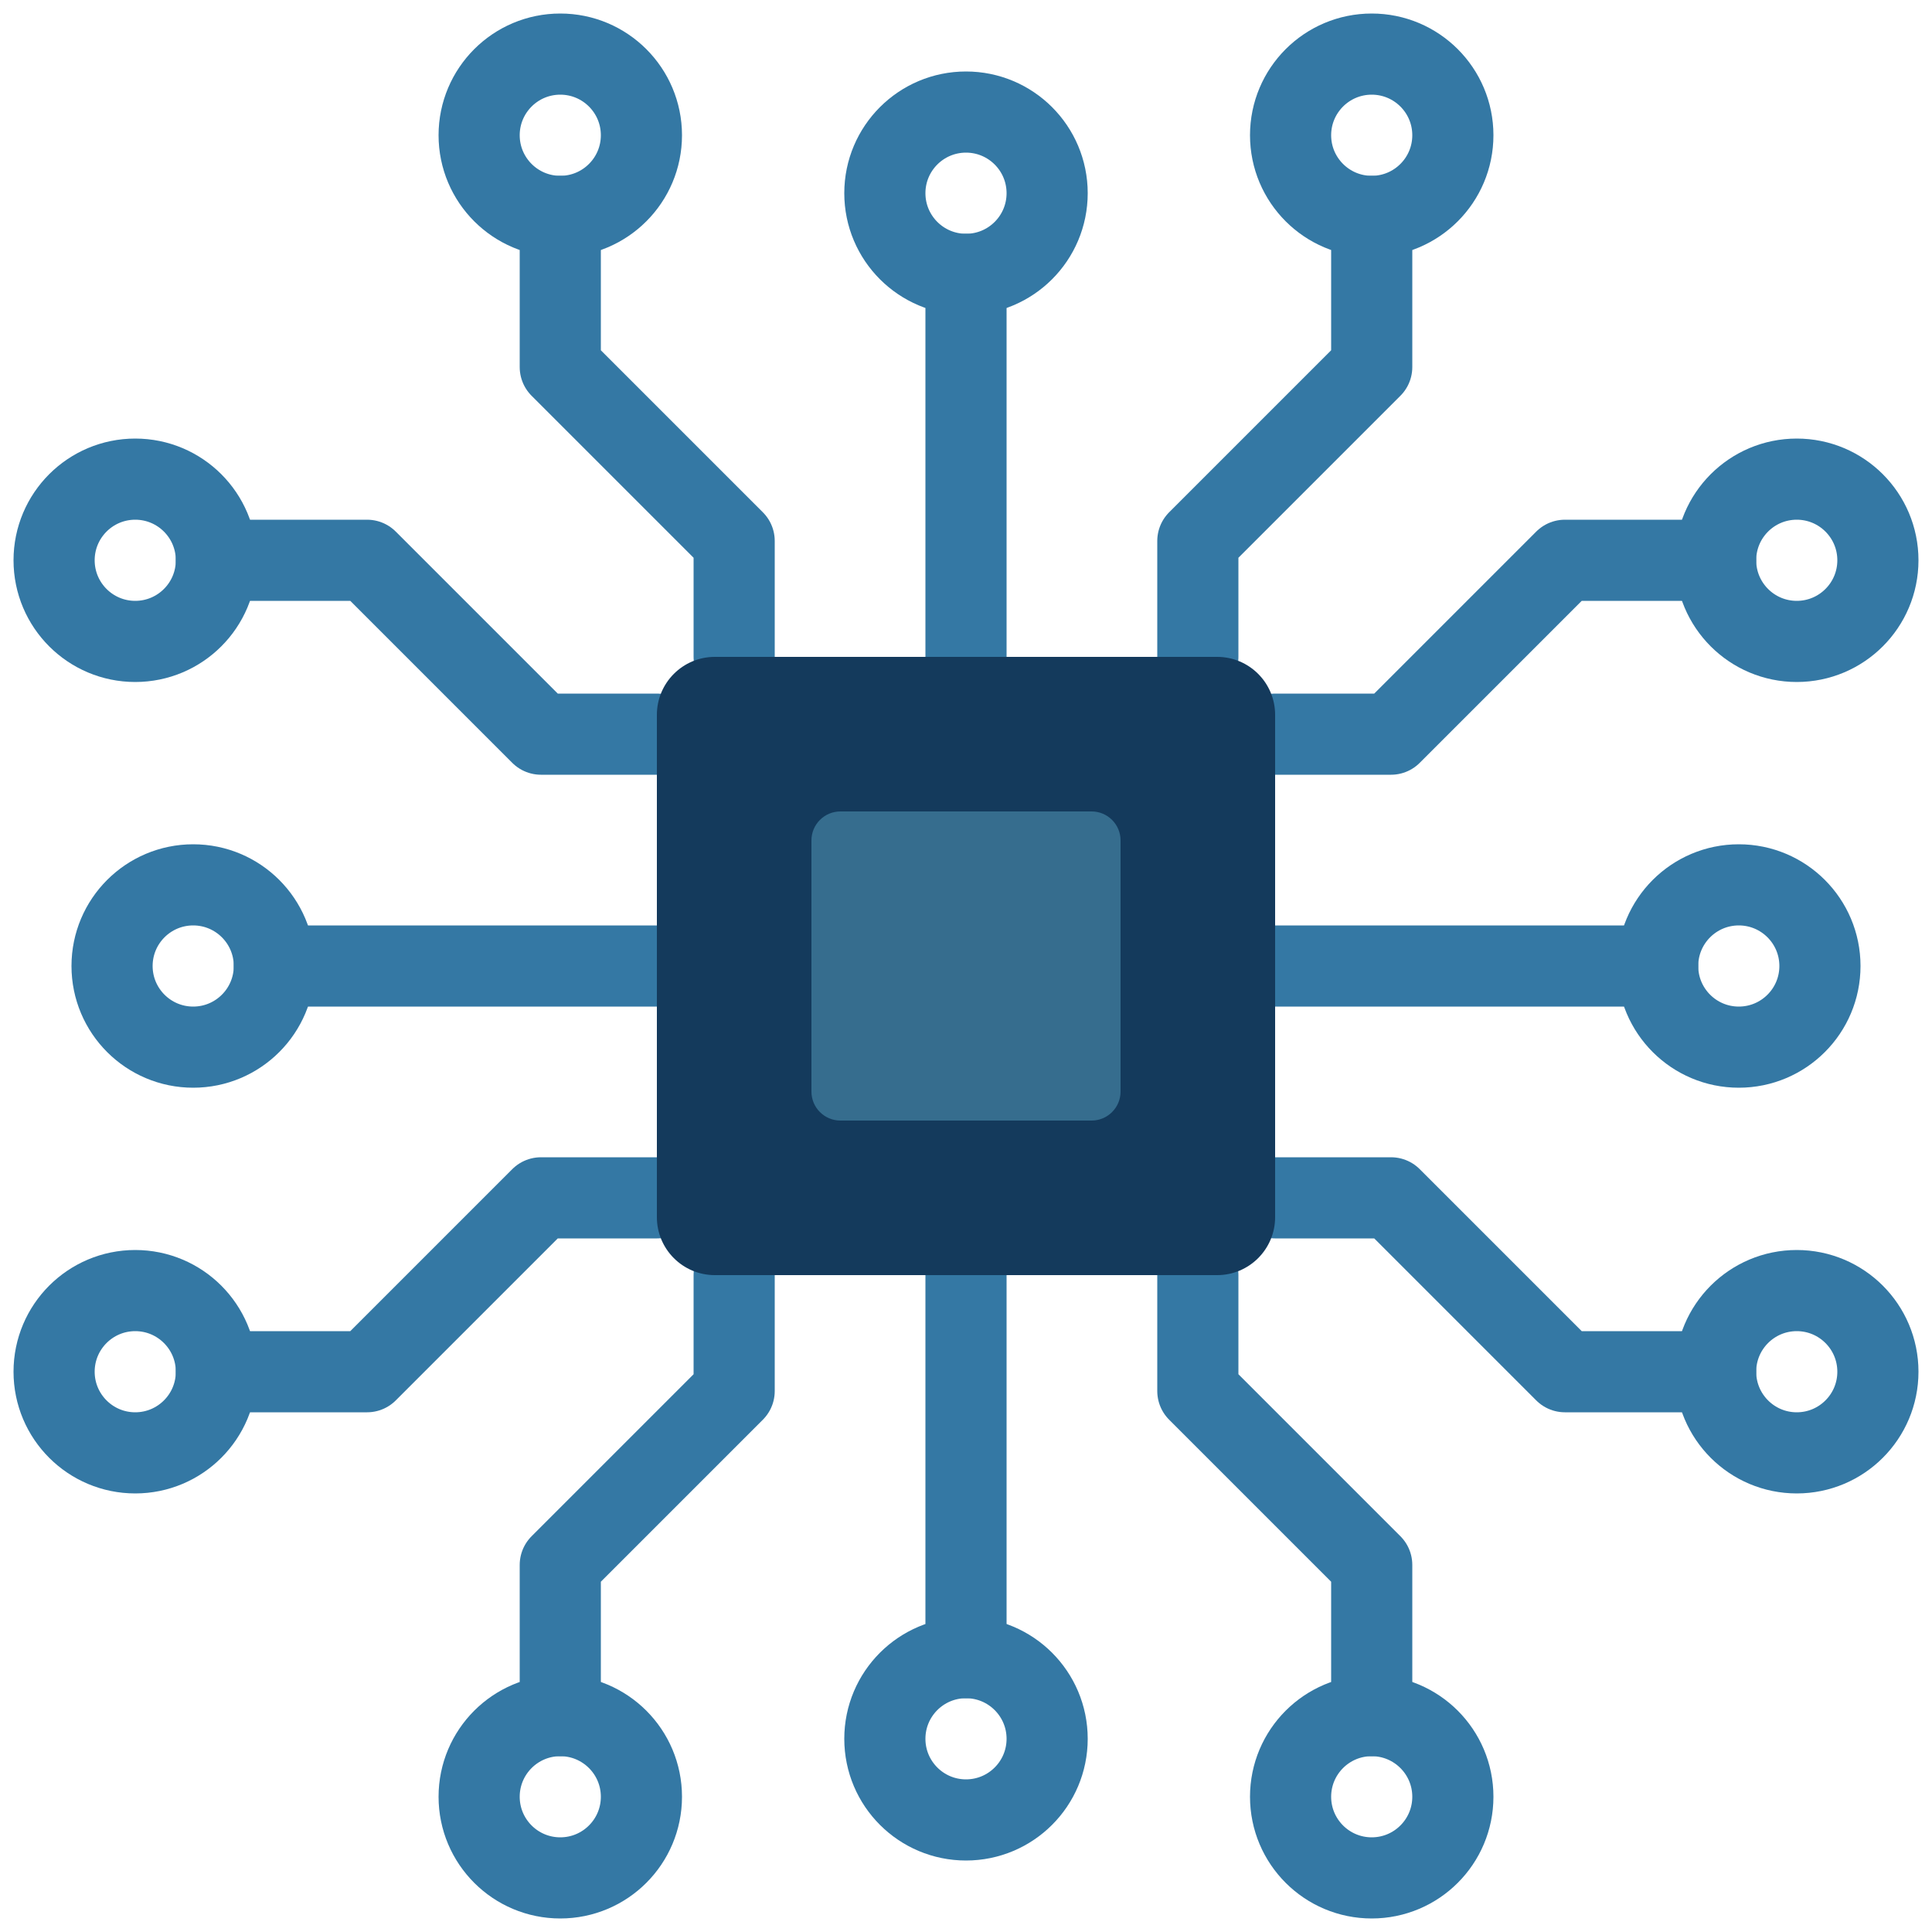
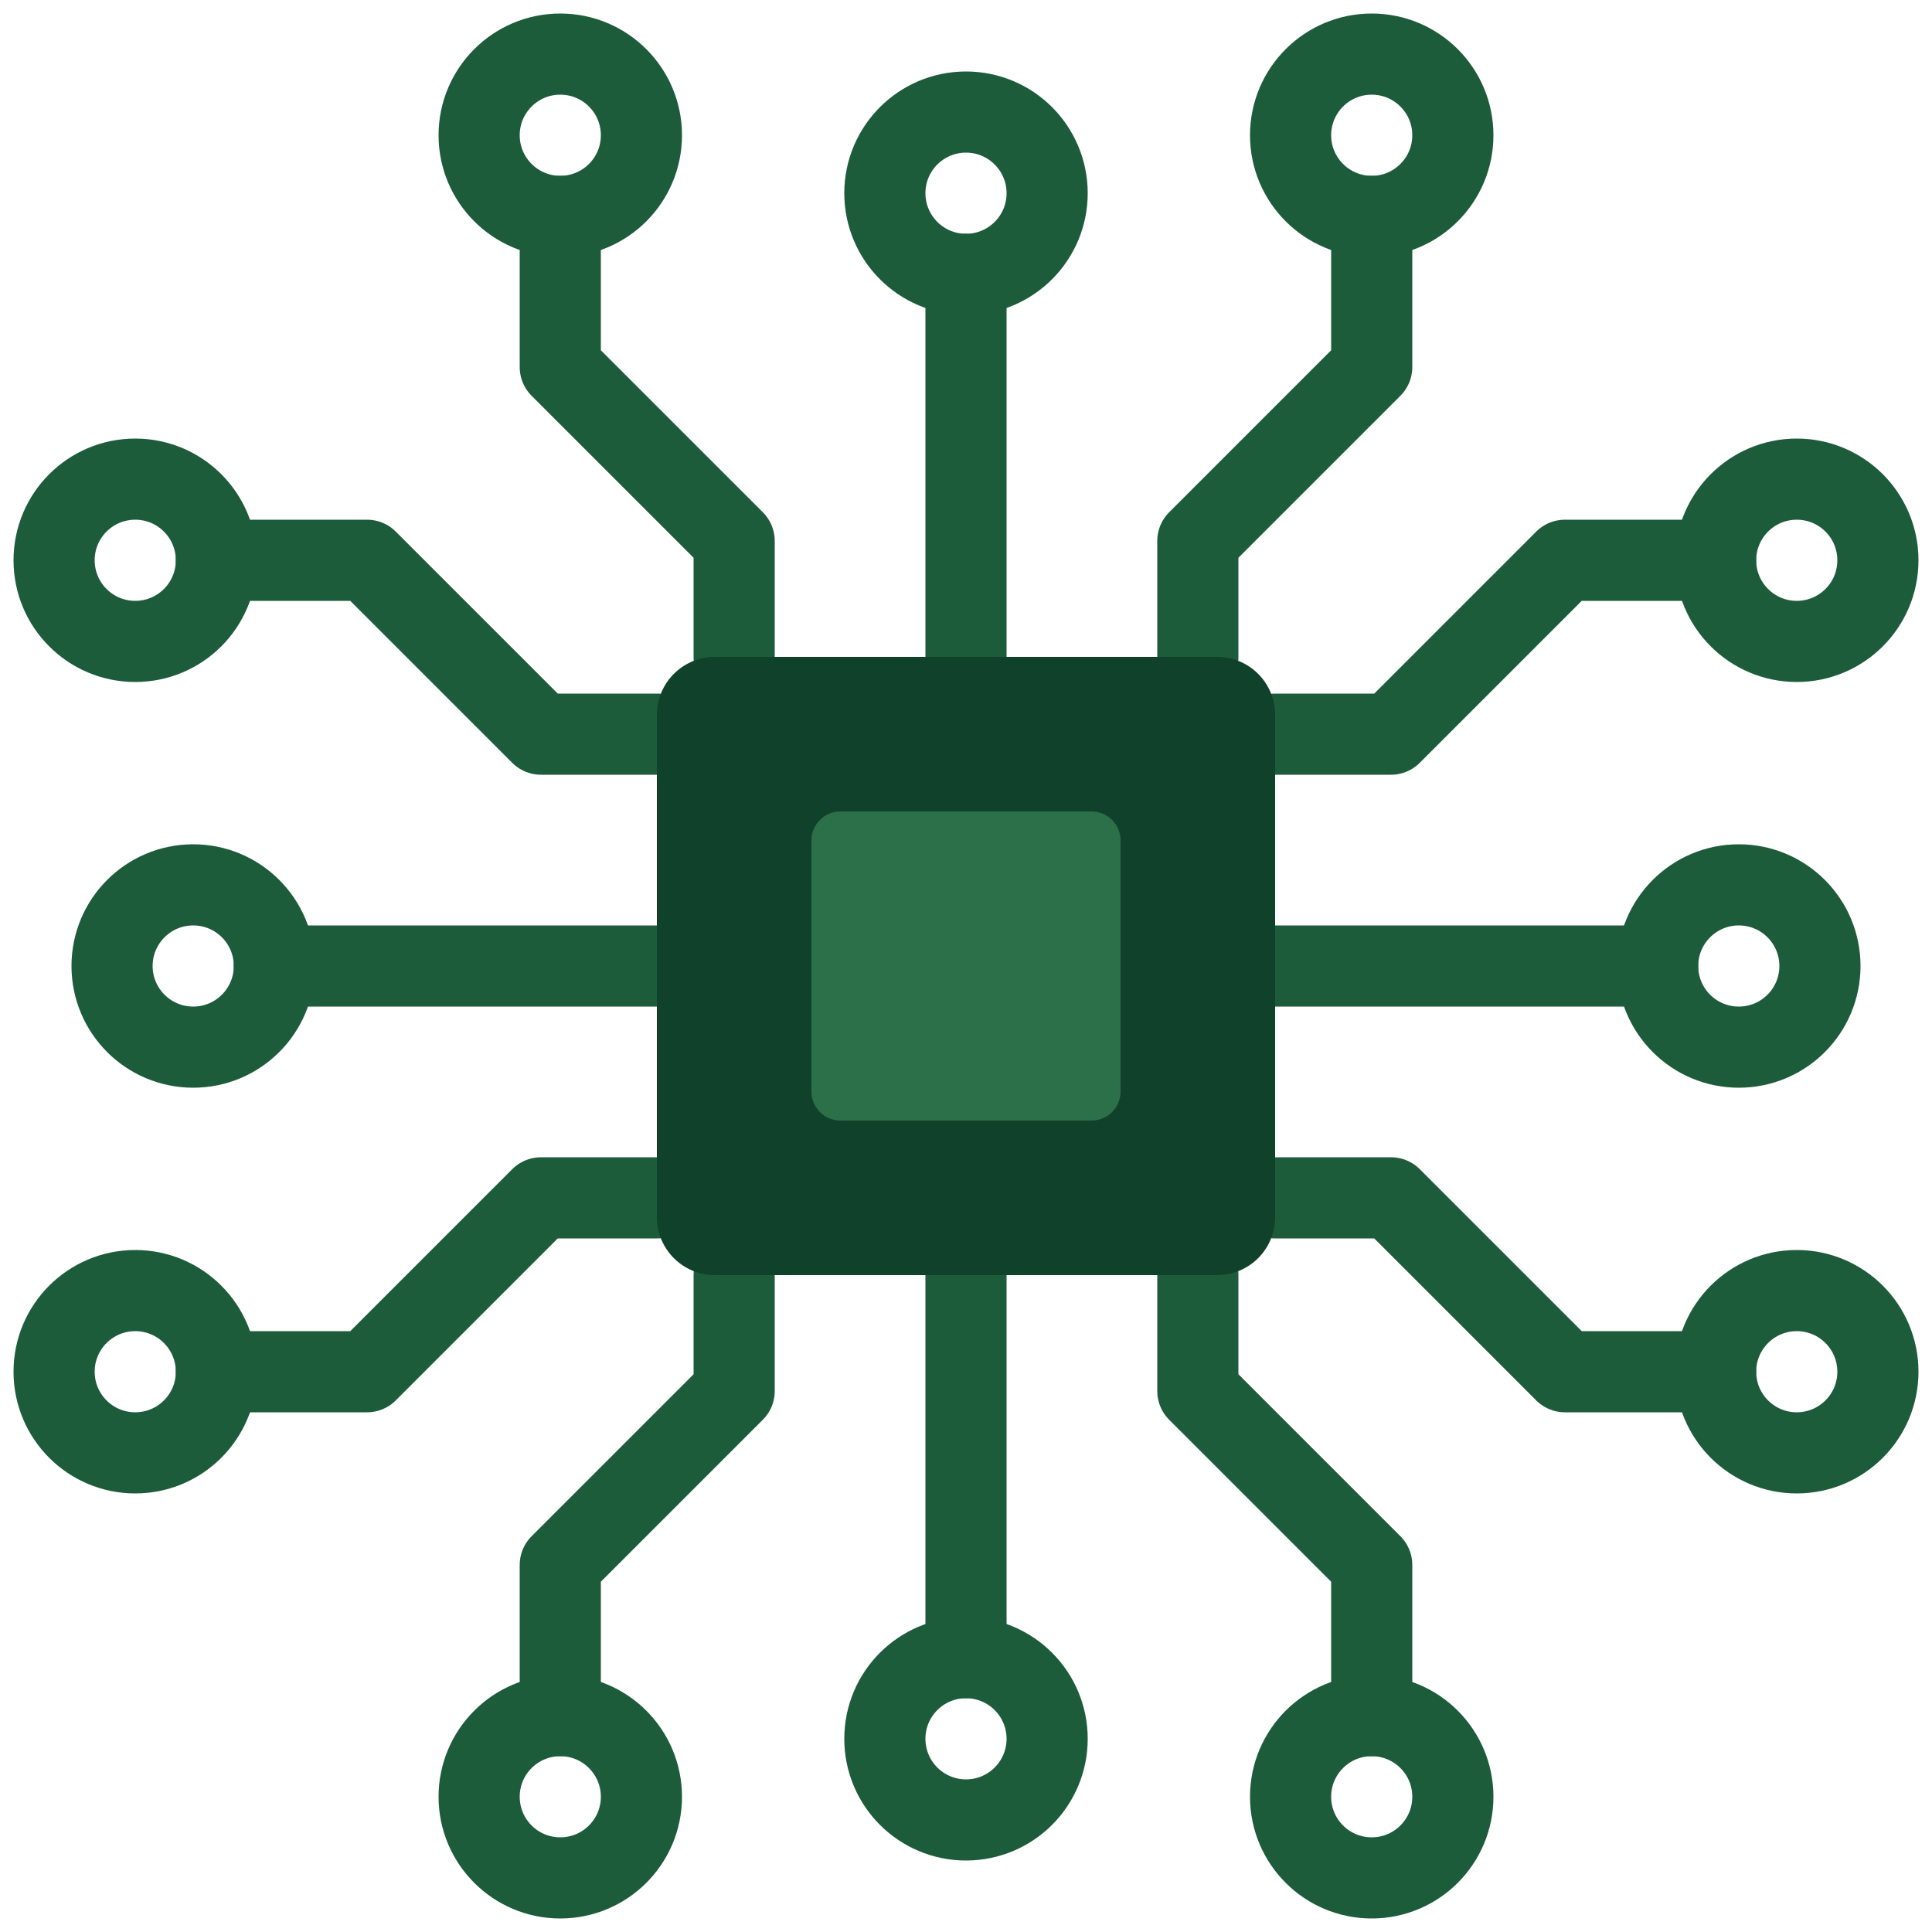
<svg xmlns="http://www.w3.org/2000/svg" viewBox="0 0 100 100" role="img">
  <g transform="rotate(0 50 50)">
-     <path d="M38 34V28L29 19V11.2" fill="none" stroke="#3478a4" stroke-width="4.2" stroke-linecap="round" stroke-linejoin="round" />
-     <circle cx="29" cy="7" r="4.2" fill="none" stroke="#3478a4" stroke-width="4.2" />
-     <path d="M50 34V28L50 28V14.2" fill="none" stroke="#3478a4" stroke-width="4.2" stroke-linecap="round" stroke-linejoin="round" />
-     <circle cx="50" cy="10" r="4.2" fill="none" stroke="#3478a4" stroke-width="4.2" />
-     <path d="M62 34V28L71 19V11.2" fill="none" stroke="#3478a4" stroke-width="4.2" stroke-linecap="round" stroke-linejoin="round" />
-     <circle cx="71" cy="7" r="4.2" fill="none" stroke="#3478a4" stroke-width="4.2" />
+     <path d="M38 34V28L29 19V11.2" fill="none" stroke="#1d5c3a" stroke-width="4.2" stroke-linecap="round" stroke-linejoin="round" />
+     <circle cx="29" cy="7" r="4.2" fill="none" stroke="#1d5c3a" stroke-width="4.2" />
+     <path d="M50 34V28L50 28V14.2" fill="none" stroke="#1d5c3a" stroke-width="4.2" stroke-linecap="round" stroke-linejoin="round" />
+     <circle cx="50" cy="10" r="4.2" fill="none" stroke="#1d5c3a" stroke-width="4.2" />
+     <path d="M62 34V28L71 19V11.2" fill="none" stroke="#1d5c3a" stroke-width="4.2" stroke-linecap="round" stroke-linejoin="round" />
+     <circle cx="71" cy="7" r="4.2" fill="none" stroke="#1d5c3a" stroke-width="4.2" />
  </g>
  <g transform="rotate(90 50 50)">
-     <path d="M38 34V28L29 19V11.2" fill="none" stroke="#3478a4" stroke-width="4.2" stroke-linecap="round" stroke-linejoin="round" />
-     <circle cx="29" cy="7" r="4.2" fill="none" stroke="#3478a4" stroke-width="4.2" />
-     <path d="M50 34V28L50 28V14.2" fill="none" stroke="#3478a4" stroke-width="4.2" stroke-linecap="round" stroke-linejoin="round" />
-     <circle cx="50" cy="10" r="4.2" fill="none" stroke="#3478a4" stroke-width="4.2" />
-     <path d="M62 34V28L71 19V11.2" fill="none" stroke="#3478a4" stroke-width="4.2" stroke-linecap="round" stroke-linejoin="round" />
-     <circle cx="71" cy="7" r="4.2" fill="none" stroke="#3478a4" stroke-width="4.2" />
+     <path d="M38 34V28L29 19V11.2" fill="none" stroke="#1d5c3a" stroke-width="4.2" stroke-linecap="round" stroke-linejoin="round" />
+     <circle cx="29" cy="7" r="4.2" fill="none" stroke="#1d5c3a" stroke-width="4.2" />
+     <path d="M50 34V28L50 28V14.2" fill="none" stroke="#1d5c3a" stroke-width="4.2" stroke-linecap="round" stroke-linejoin="round" />
+     <circle cx="50" cy="10" r="4.2" fill="none" stroke="#1d5c3a" stroke-width="4.2" />
+     <path d="M62 34V28L71 19V11.2" fill="none" stroke="#1d5c3a" stroke-width="4.2" stroke-linecap="round" stroke-linejoin="round" />
+     <circle cx="71" cy="7" r="4.2" fill="none" stroke="#1d5c3a" stroke-width="4.2" />
  </g>
  <g transform="rotate(180 50 50)">
-     <path d="M38 34V28L29 19V11.2" fill="none" stroke="#3478a4" stroke-width="4.2" stroke-linecap="round" stroke-linejoin="round" />
-     <circle cx="29" cy="7" r="4.2" fill="none" stroke="#3478a4" stroke-width="4.2" />
-     <path d="M50 34V28L50 28V14.2" fill="none" stroke="#3478a4" stroke-width="4.2" stroke-linecap="round" stroke-linejoin="round" />
-     <circle cx="50" cy="10" r="4.2" fill="none" stroke="#3478a4" stroke-width="4.2" />
-     <path d="M62 34V28L71 19V11.2" fill="none" stroke="#3478a4" stroke-width="4.2" stroke-linecap="round" stroke-linejoin="round" />
-     <circle cx="71" cy="7" r="4.2" fill="none" stroke="#3478a4" stroke-width="4.2" />
+     <path d="M38 34V28L29 19V11.2" fill="none" stroke="#1d5c3a" stroke-width="4.2" stroke-linecap="round" stroke-linejoin="round" />
+     <circle cx="29" cy="7" r="4.2" fill="none" stroke="#1d5c3a" stroke-width="4.2" />
+     <path d="M50 34V28L50 28V14.2" fill="none" stroke="#1d5c3a" stroke-width="4.2" stroke-linecap="round" stroke-linejoin="round" />
+     <circle cx="50" cy="10" r="4.2" fill="none" stroke="#1d5c3a" stroke-width="4.2" />
+     <path d="M62 34V28L71 19V11.2" fill="none" stroke="#1d5c3a" stroke-width="4.2" stroke-linecap="round" stroke-linejoin="round" />
+     <circle cx="71" cy="7" r="4.2" fill="none" stroke="#1d5c3a" stroke-width="4.2" />
  </g>
  <g transform="rotate(270 50 50)">
-     <path d="M38 34V28L29 19V11.2" fill="none" stroke="#3478a4" stroke-width="4.2" stroke-linecap="round" stroke-linejoin="round" />
-     <circle cx="29" cy="7" r="4.2" fill="none" stroke="#3478a4" stroke-width="4.2" />
-     <path d="M50 34V28L50 28V14.2" fill="none" stroke="#3478a4" stroke-width="4.2" stroke-linecap="round" stroke-linejoin="round" />
-     <circle cx="50" cy="10" r="4.2" fill="none" stroke="#3478a4" stroke-width="4.2" />
-     <path d="M62 34V28L71 19V11.2" fill="none" stroke="#3478a4" stroke-width="4.2" stroke-linecap="round" stroke-linejoin="round" />
-     <circle cx="71" cy="7" r="4.2" fill="none" stroke="#3478a4" stroke-width="4.2" />
+     <path d="M38 34V28L29 19V11.2" fill="none" stroke="#1d5c3a" stroke-width="4.2" stroke-linecap="round" stroke-linejoin="round" />
+     <circle cx="29" cy="7" r="4.2" fill="none" stroke="#1d5c3a" stroke-width="4.2" />
+     <path d="M50 34V28L50 28V14.2" fill="none" stroke="#1d5c3a" stroke-width="4.2" stroke-linecap="round" stroke-linejoin="round" />
+     <circle cx="50" cy="10" r="4.2" fill="none" stroke="#1d5c3a" stroke-width="4.2" />
+     <path d="M62 34V28L71 19V11.2" fill="none" stroke="#1d5c3a" stroke-width="4.2" stroke-linecap="round" stroke-linejoin="round" />
+     <circle cx="71" cy="7" r="4.2" fill="none" stroke="#1d5c3a" stroke-width="4.2" />
  </g>
-   <rect x="34" y="34" width="32" height="32" rx="3" fill="#143a5c" />
-   <rect x="42" y="42" width="16" height="16" rx="1.5" fill="#366d8e" />
+   <rect x="34" y="34" width="32" height="32" rx="3" fill="#10412a" />
+   <rect x="42" y="42" width="16" height="16" rx="1.5" fill="#2b7049" />
</svg>
